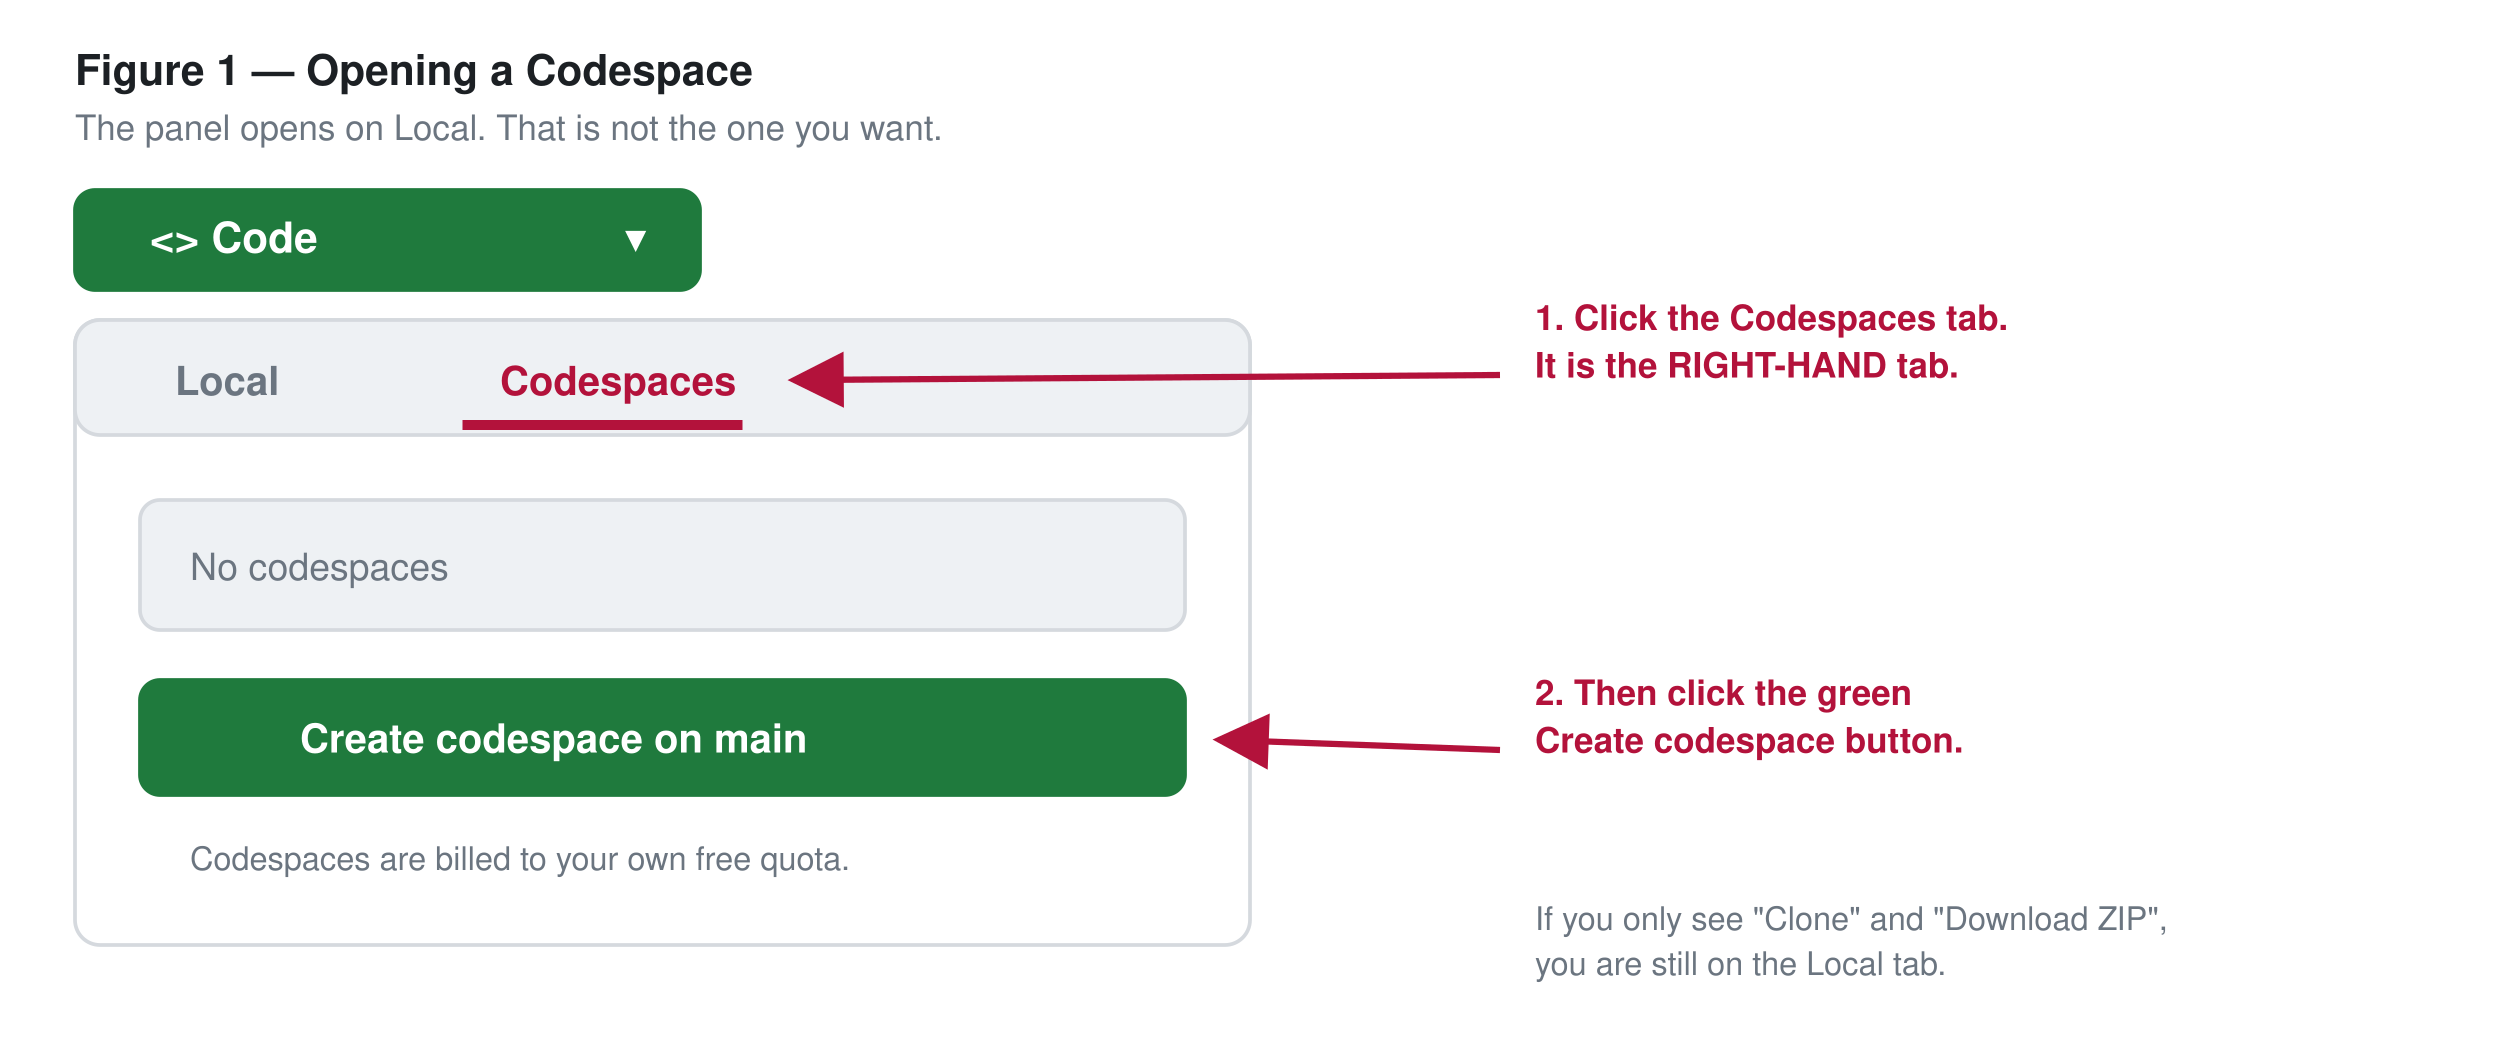
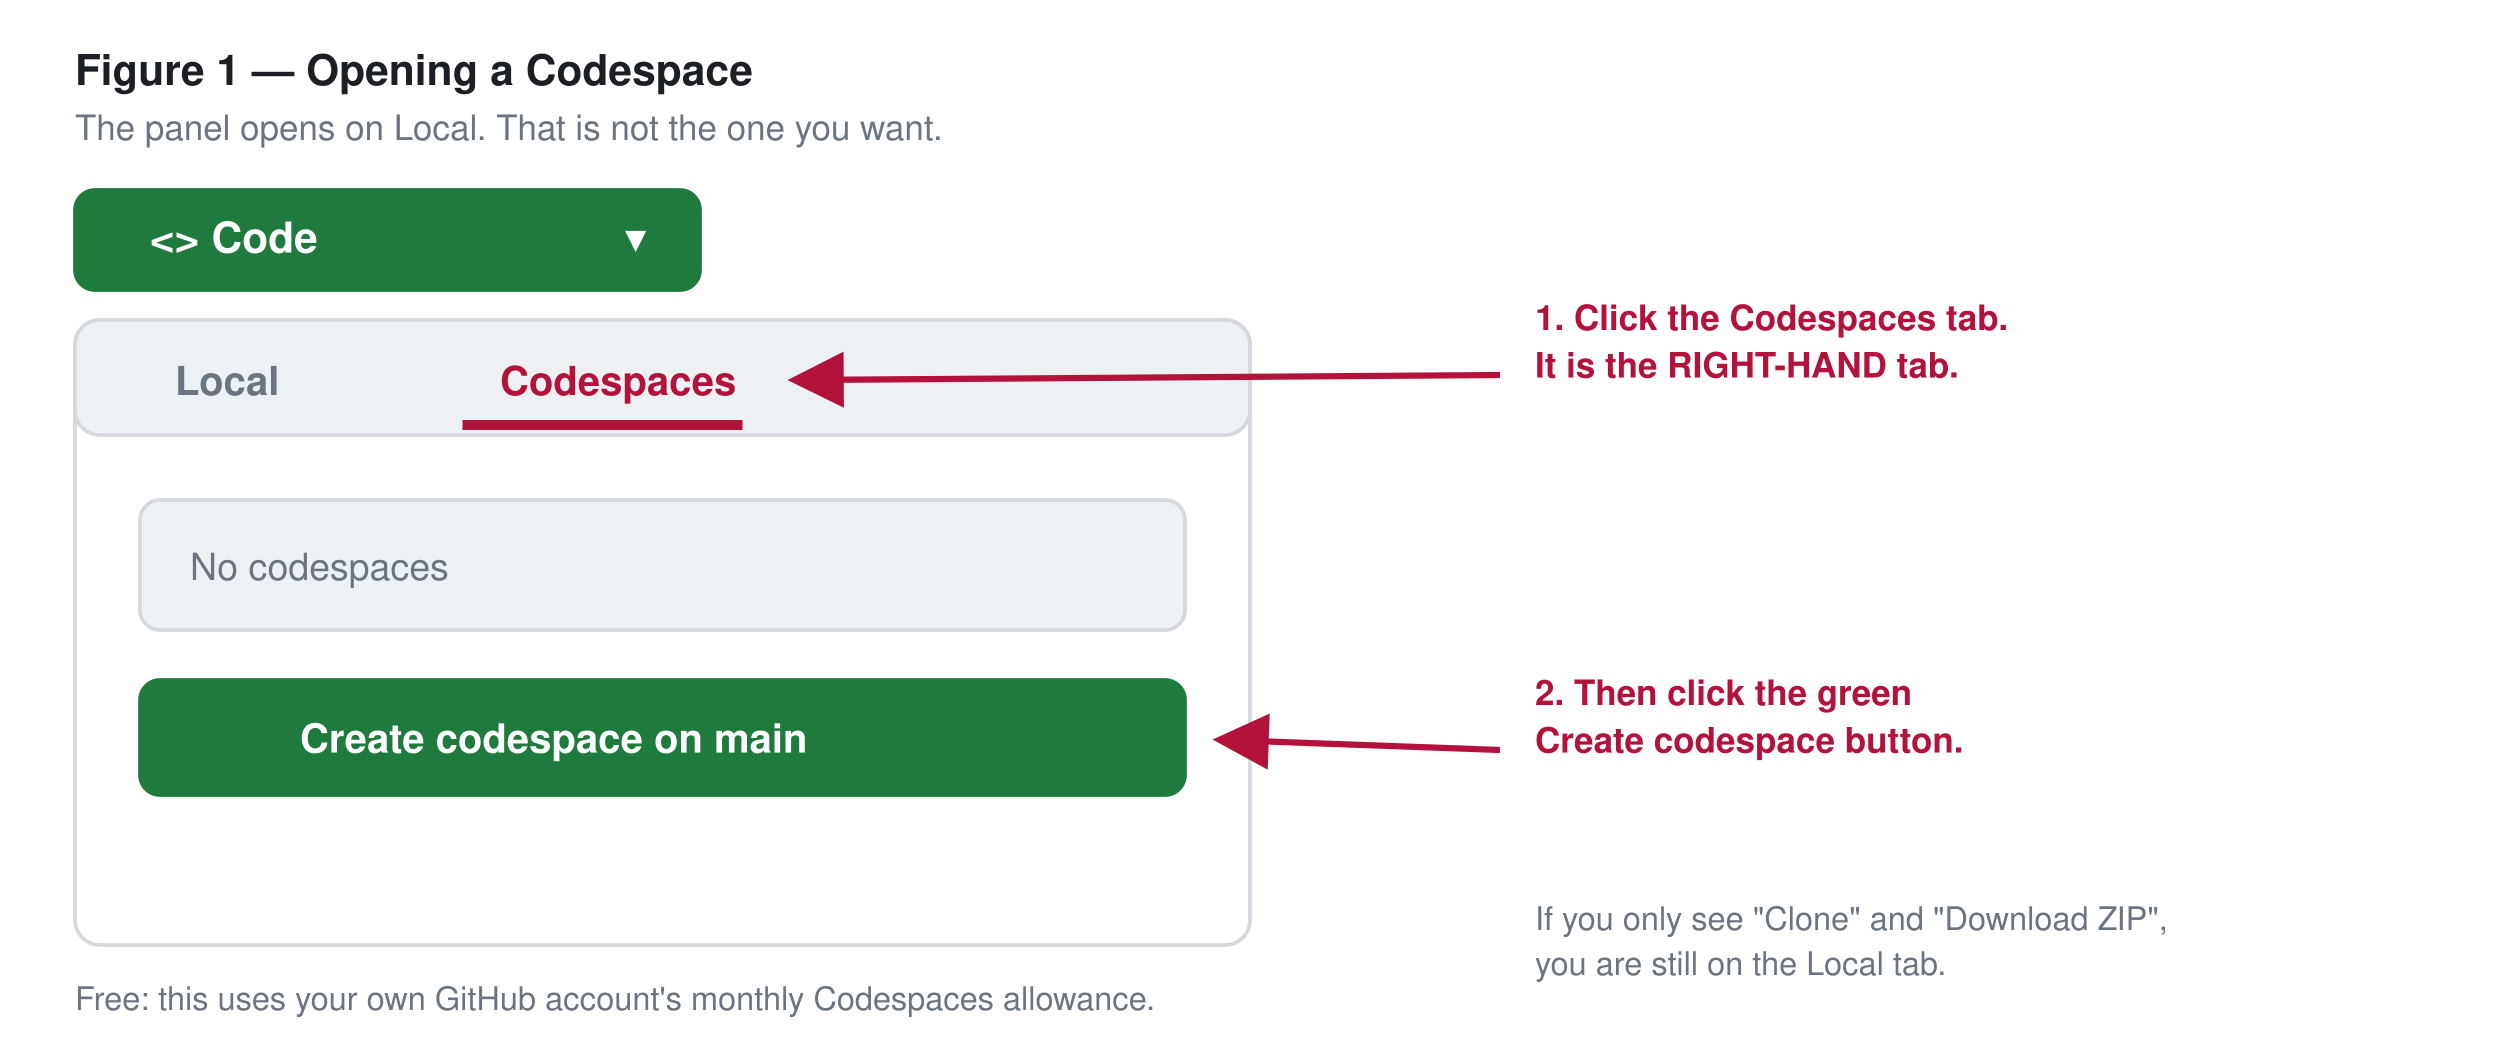
<svg xmlns="http://www.w3.org/2000/svg" viewBox="0 0 1000 420" width="1000" height="420" role="img" aria-label="Opening a Codespace from the Code menu">
  <rect width="1000" height="420" fill="#ffffff" />
  <text x="30" y="34" font-family="-apple-system,BlinkMacSystemFont,'Segoe UI',Helvetica,Arial,sans-serif" font-size="17" fill="#1c2024" font-weight="700" text-anchor="start">Figure 1 — Opening a Codespace</text>
  <text x="30" y="56" font-family="-apple-system,BlinkMacSystemFont,'Segoe UI',Helvetica,Arial,sans-serif" font-size="14" fill="#6b7580" font-weight="400" text-anchor="start">The panel opens on Local. That is not the one you want.</text>
  <rect x="30" y="76" width="250" height="40" rx="8" fill="#1f7a3d" stroke="#1f7a3d" stroke-width="1.5" />
  <text x="60" y="101" font-family="-apple-system,BlinkMacSystemFont,'Segoe UI',Helvetica,Arial,sans-serif" font-size="17" fill="#ffffff" font-weight="600" text-anchor="start">&lt;&gt;  Code</text>
  <text x="250" y="101" font-family="-apple-system,BlinkMacSystemFont,'Segoe UI',Helvetica,Arial,sans-serif" font-size="17" fill="#ffffff" font-weight="400" text-anchor="start">▾</text>
  <rect x="30" y="128" width="470" height="250" rx="10" fill="#ffffff" stroke="#d5d9de" stroke-width="1.5" />
  <rect x="30" y="128" width="470" height="46" rx="10" fill="#eef1f4" stroke="#d5d9de" stroke-width="1.5" />
  <text x="70" y="158" font-family="-apple-system,BlinkMacSystemFont,'Segoe UI',Helvetica,Arial,sans-serif" font-size="16" fill="#6b7580" font-weight="600" text-anchor="start">Local</text>
  <text x="200" y="158" font-family="-apple-system,BlinkMacSystemFont,'Segoe UI',Helvetica,Arial,sans-serif" font-size="16" fill="#b3123b" font-weight="700" text-anchor="start">Codespaces</text>
  <rect x="185" y="168" width="112" height="4" fill="#b3123b" />
  <rect x="56" y="200" width="418" height="52" rx="8" fill="#eef1f4" stroke="#d5d9de" stroke-width="1.5" />
  <text x="76" y="232" font-family="-apple-system,BlinkMacSystemFont,'Segoe UI',Helvetica,Arial,sans-serif" font-size="15" fill="#6b7580" font-weight="400" text-anchor="start">No codespaces</text>
  <rect x="56" y="272" width="418" height="46" rx="8" fill="#1f7a3d" stroke="#1f7a3d" stroke-width="1.5" />
  <text x="120" y="301" font-family="-apple-system,BlinkMacSystemFont,'Segoe UI',Helvetica,Arial,sans-serif" font-size="16" fill="#ffffff" font-weight="600" text-anchor="start">Create codespace on main</text>
-   <text x="76" y="348" font-family="-apple-system,BlinkMacSystemFont,'Segoe UI',Helvetica,Arial,sans-serif" font-size="13" fill="#6b7580" font-weight="400" text-anchor="start">Codespaces are billed to your own free quota.</text>
+   <text x="30" y="404" font-family="-apple-system,BlinkMacSystemFont,'Segoe UI',Helvetica,Arial,sans-serif" font-size="13" fill="#6b7580" font-weight="400" text-anchor="start">Free: this uses your own GitHub account's monthly Codespaces allowance.</text>
  <defs>
    <marker id="a21439" markerWidth="9" markerHeight="9" refX="7" refY="4.5" orient="auto">
      <path d="M0,0 L9,4.5 L0,9 z" fill="#b3123b" />
    </marker>
  </defs>
  <line x1="600" y1="150" x2="320" y2="152" stroke="#b3123b" stroke-width="2.5" marker-end="url(#a21439)" />
  <text x="614" y="132" font-family="-apple-system,BlinkMacSystemFont,'Segoe UI',Helvetica,Arial,sans-serif" font-size="14" fill="#b3123b" font-weight="600" text-anchor="start">1. Click the Codespaces tab.</text>
  <text x="614" y="151" font-family="-apple-system,BlinkMacSystemFont,'Segoe UI',Helvetica,Arial,sans-serif" font-size="14" fill="#b3123b" font-weight="600" text-anchor="start">    It is the RIGHT-HAND tab.</text>
  <defs>
    <marker id="a40714" markerWidth="9" markerHeight="9" refX="7" refY="4.5" orient="auto">
      <path d="M0,0 L9,4.5 L0,9 z" fill="#b3123b" />
    </marker>
  </defs>
  <line x1="600" y1="300" x2="490" y2="296" stroke="#b3123b" stroke-width="2.5" marker-end="url(#a40714)" />
  <text x="614" y="282" font-family="-apple-system,BlinkMacSystemFont,'Segoe UI',Helvetica,Arial,sans-serif" font-size="14" fill="#b3123b" font-weight="600" text-anchor="start">2. Then click the green</text>
  <text x="614" y="301" font-family="-apple-system,BlinkMacSystemFont,'Segoe UI',Helvetica,Arial,sans-serif" font-size="14" fill="#b3123b" font-weight="600" text-anchor="start">    Create codespace button.</text>
  <text x="614" y="372" font-family="-apple-system,BlinkMacSystemFont,'Segoe UI',Helvetica,Arial,sans-serif" font-size="13" fill="#6b7580" font-weight="400" text-anchor="start">If you only see "Clone" and "Download ZIP",</text>
  <text x="614" y="390" font-family="-apple-system,BlinkMacSystemFont,'Segoe UI',Helvetica,Arial,sans-serif" font-size="13" fill="#6b7580" font-weight="400" text-anchor="start">you are still on the Local tab.</text>
</svg>
